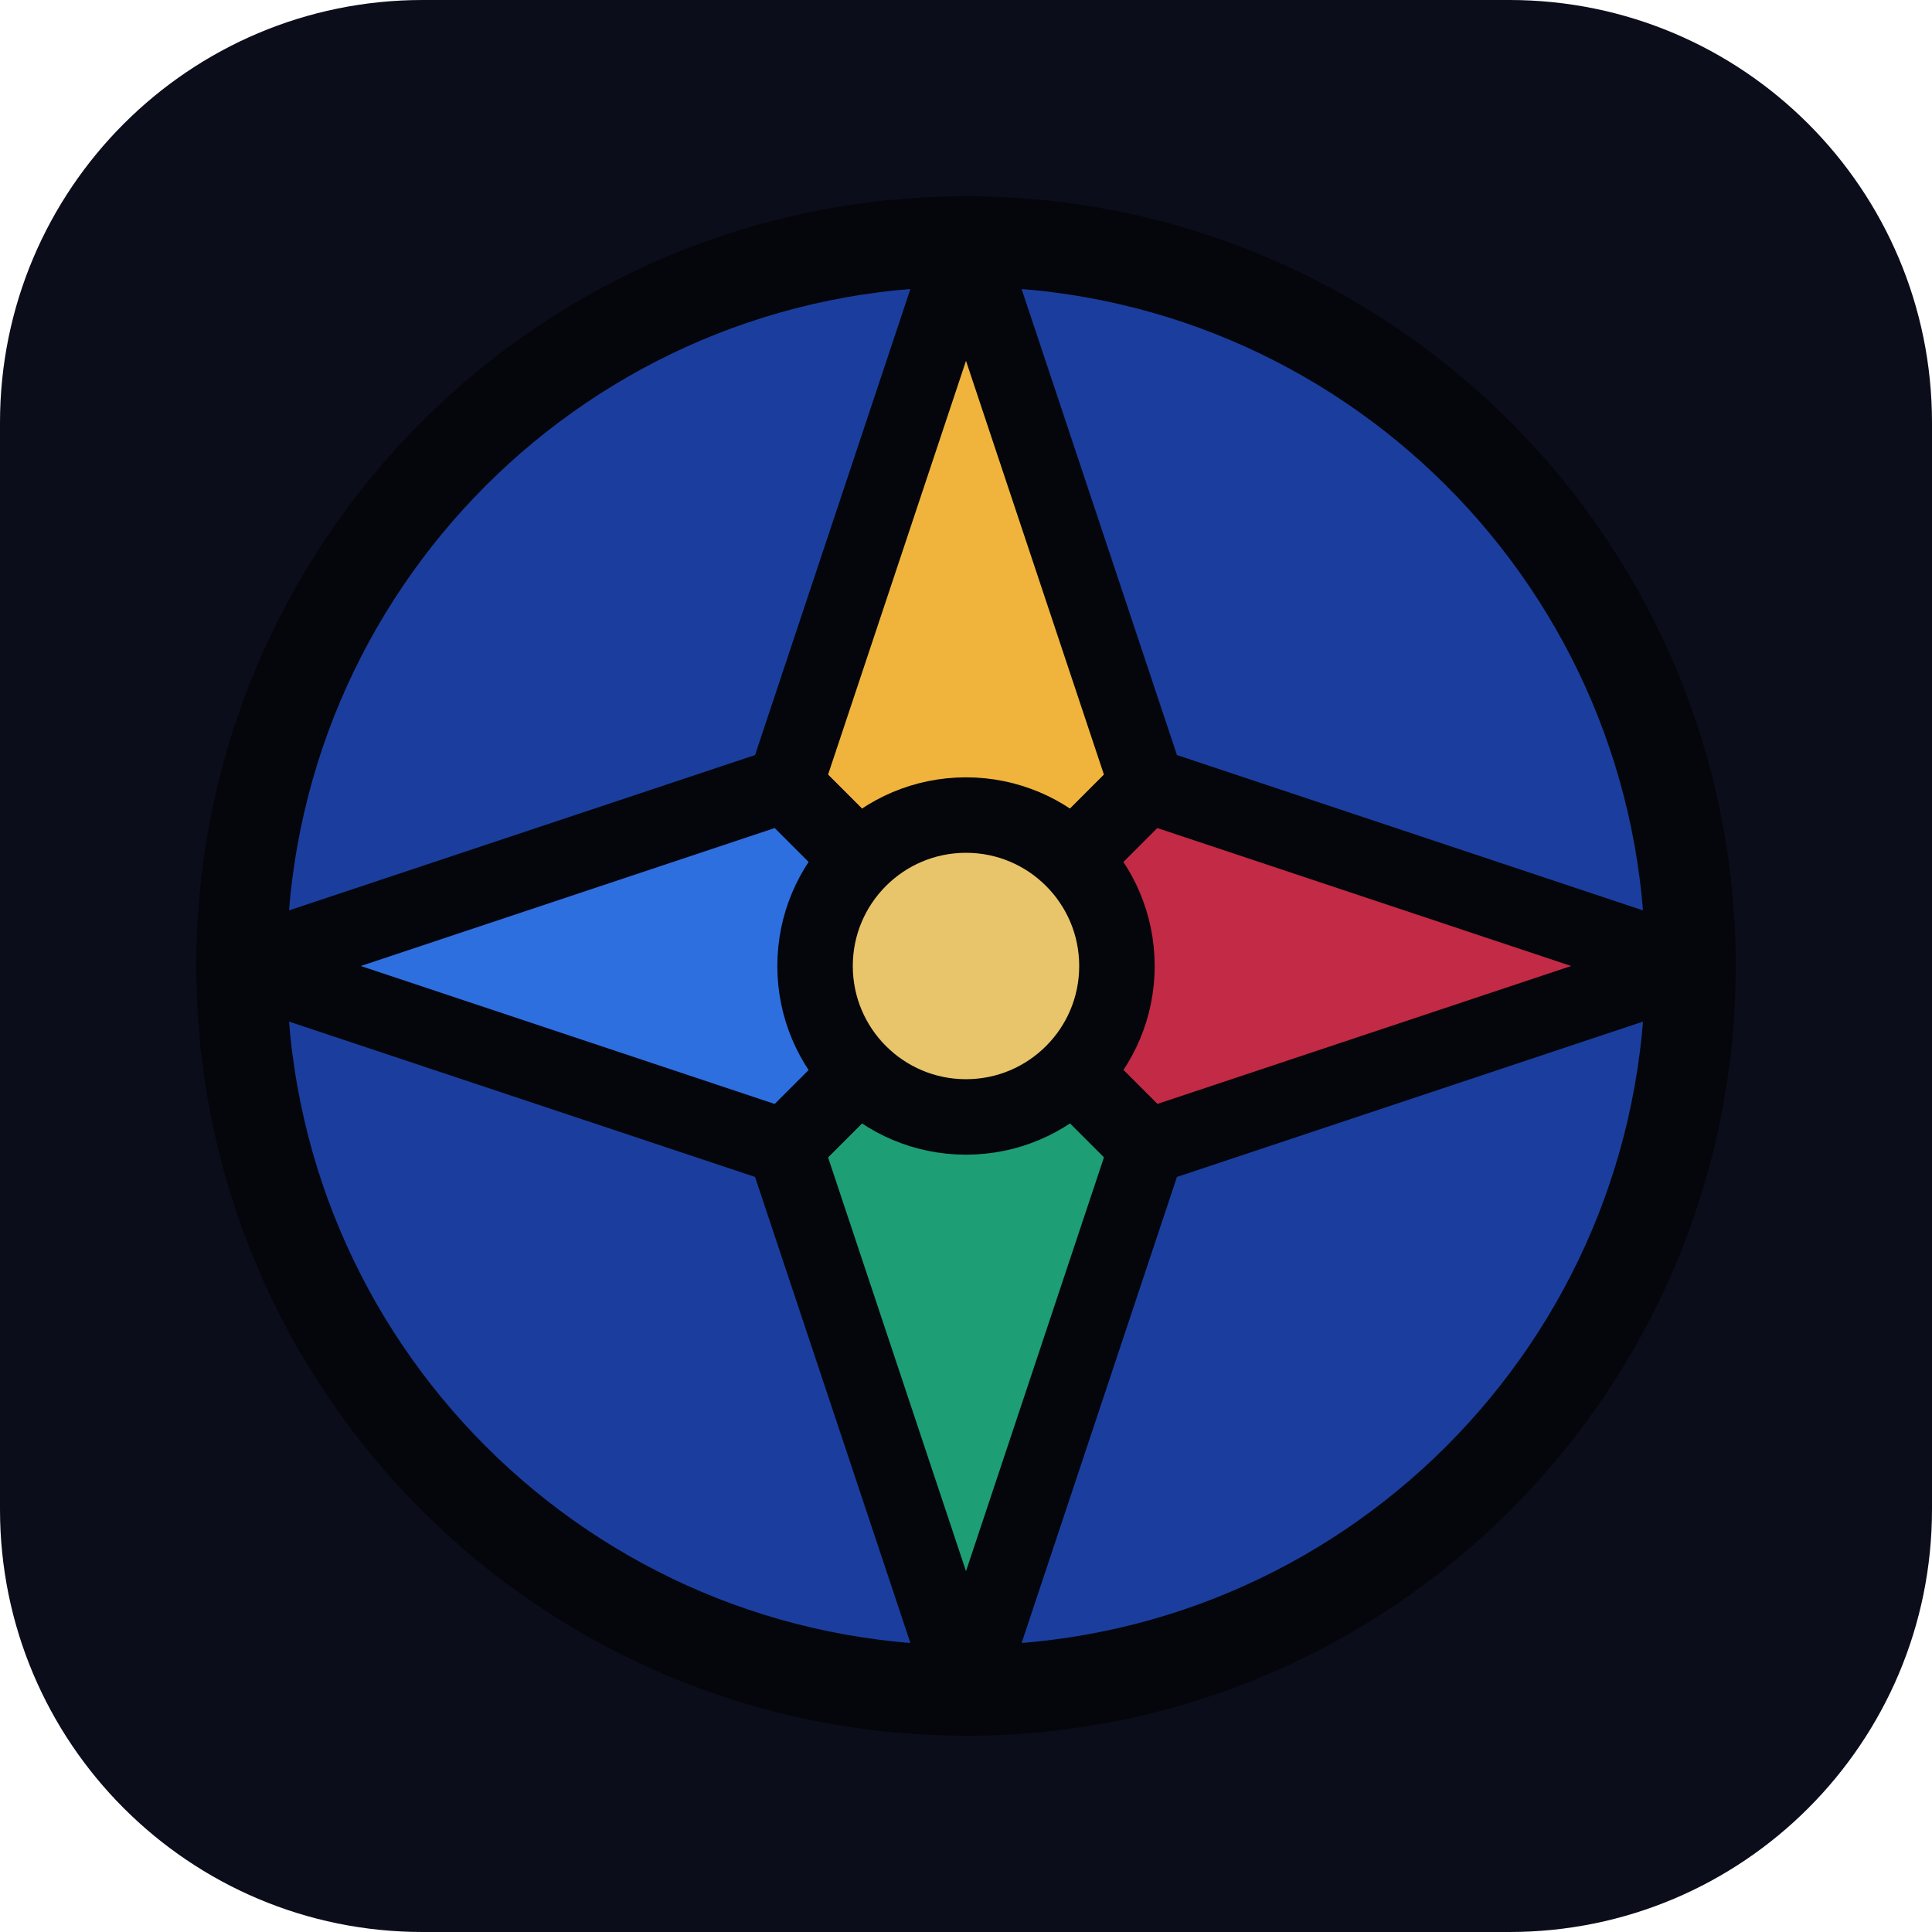
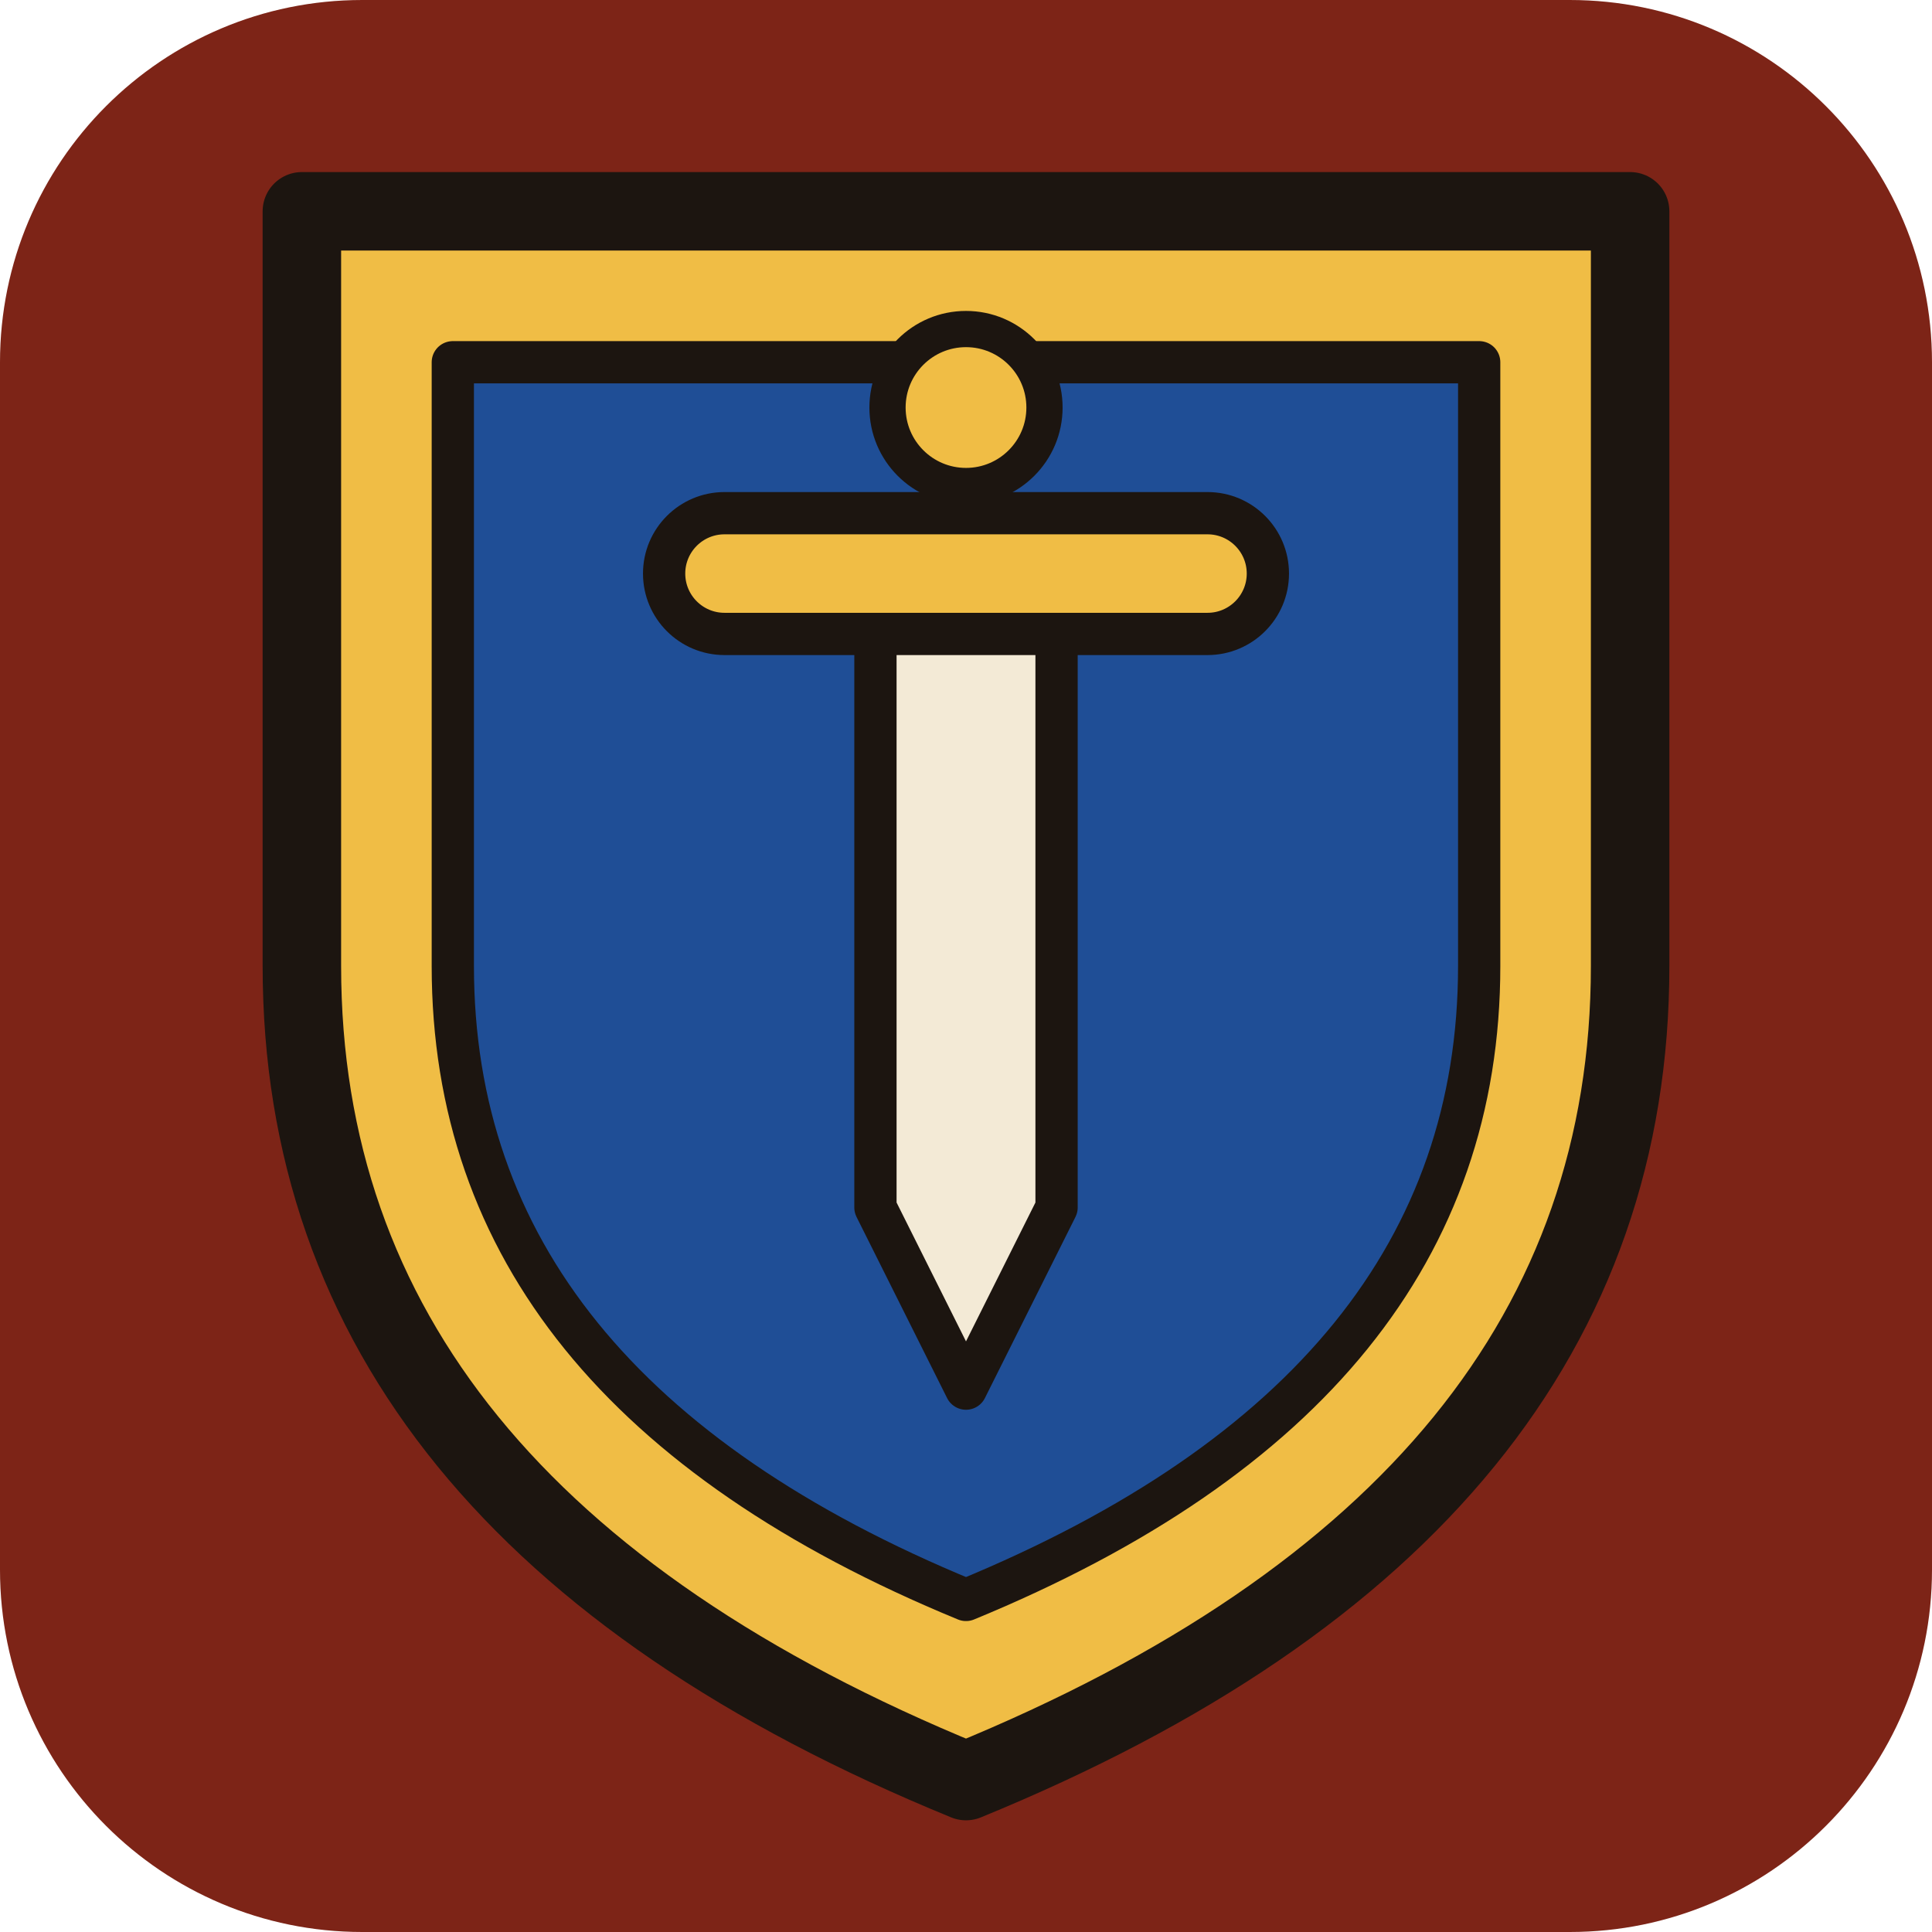
<svg xmlns="http://www.w3.org/2000/svg" viewBox="0 0 64 64">
-   <rect width="64" height="64" rx="14" fill="#0b0d1a" />
-   <circle cx="32" cy="32" r="24" fill="#1b3e9e" stroke="#05060c" stroke-width="3" />
-   <g stroke="#05060c" stroke-width="2.5" stroke-linejoin="round">
-     <path d="M32 8 L38 26 L32 32 L26 26 Z" fill="#f0b43c" />
-     <path d="M56 32 L38 38 L32 32 L38 26 Z" fill="#c22a45" />
-     <path d="M32 56 L26 38 L32 32 L38 38 Z" fill="#1e9e74" />
-     <path d="M8 32 L26 26 L32 32 L26 38 Z" fill="#2e6fe0" />
-   </g>
-   <circle cx="32" cy="32" r="5" fill="#e8c46a" stroke="#05060c" stroke-width="2.5" />
+   <rect width="64" height="64" rx="12" fill="#7d2417" />
+   <path d="M10 7 H54 V32 Q54 50 32 59 Q10 50 10 32 Z" fill="#f0bd45" stroke="#1c1510" stroke-width="2.6" stroke-linejoin="round" />
+   <path d="M15 12 H49 V32 Q49 46 32 53 Q15 46 15 32 Z" fill="#1f4e96" stroke="#1c1510" stroke-width="1.4" stroke-linejoin="round" />
+   <path d="M29 20 H35 V40 L32 46 L29 40 Z" fill="#f3ead6" stroke="#1c1510" stroke-width="1.4" stroke-linejoin="round" />
+   <rect x="22" y="17" width="20" height="4" rx="2" fill="#f0bd45" stroke="#1c1510" stroke-width="1.4" />
+   <circle cx="32" cy="13.5" r="2.6" fill="#f0bd45" stroke="#1c1510" stroke-width="1.2" />
</svg>
